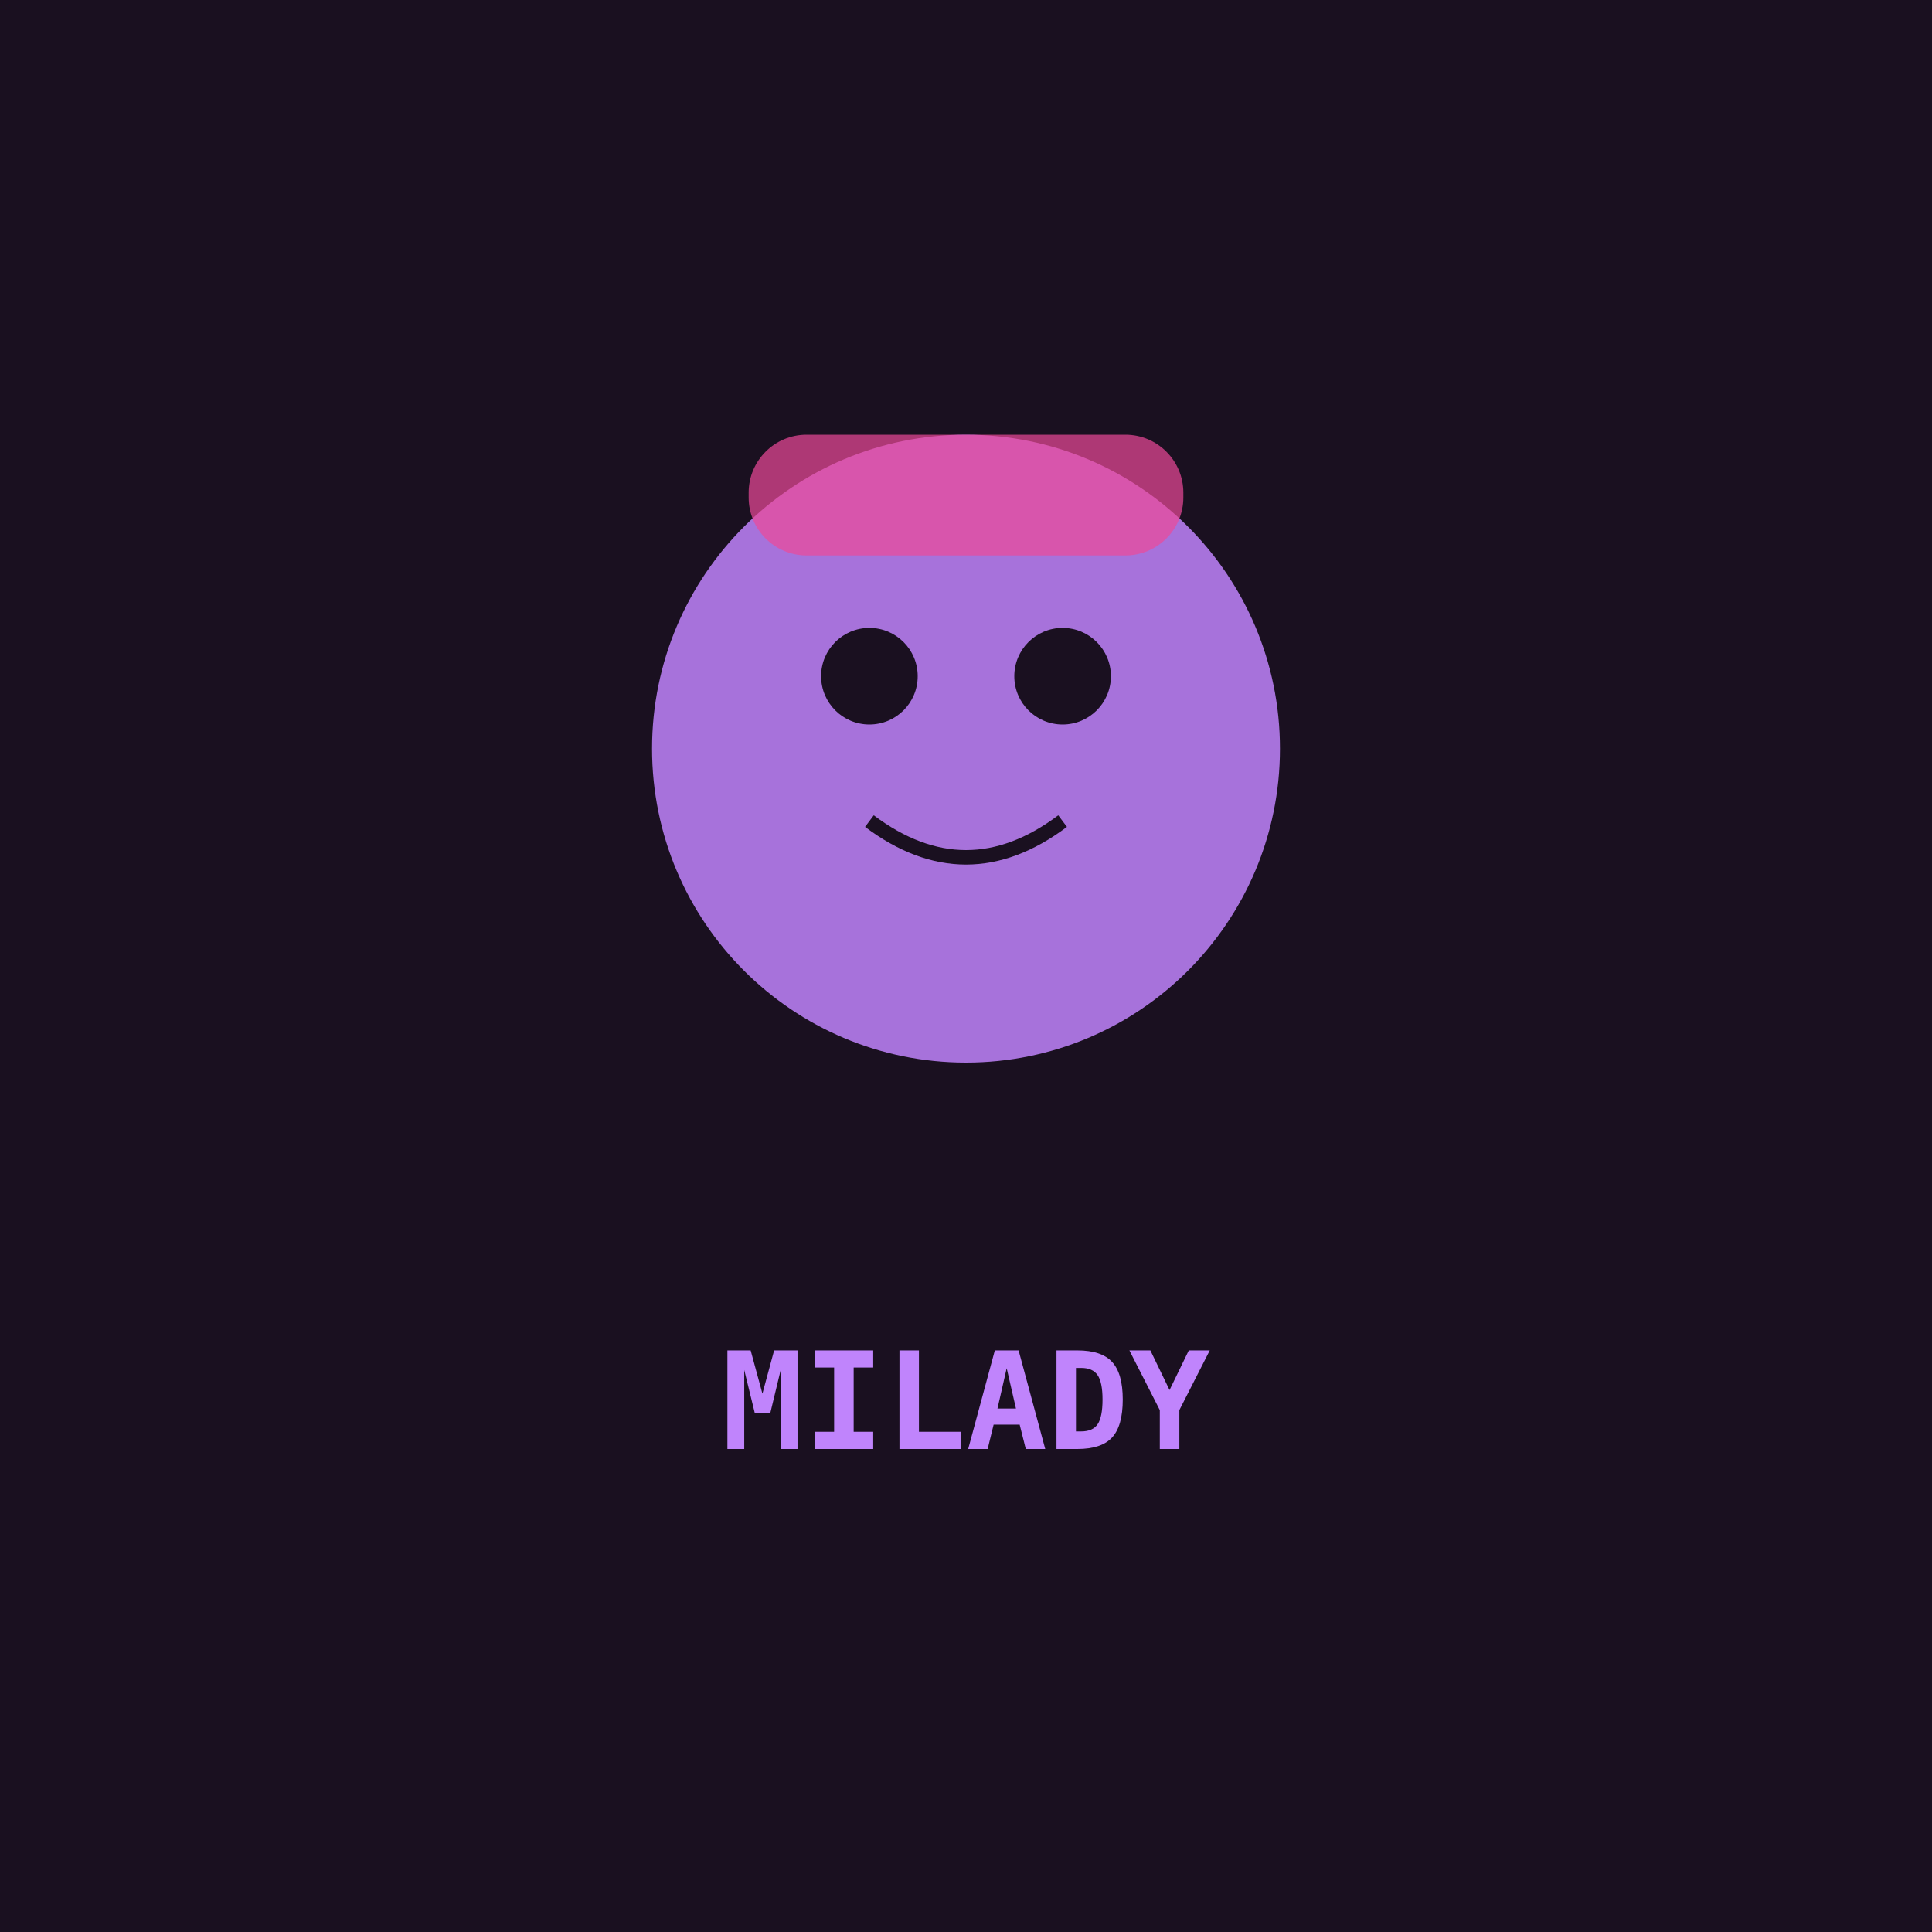
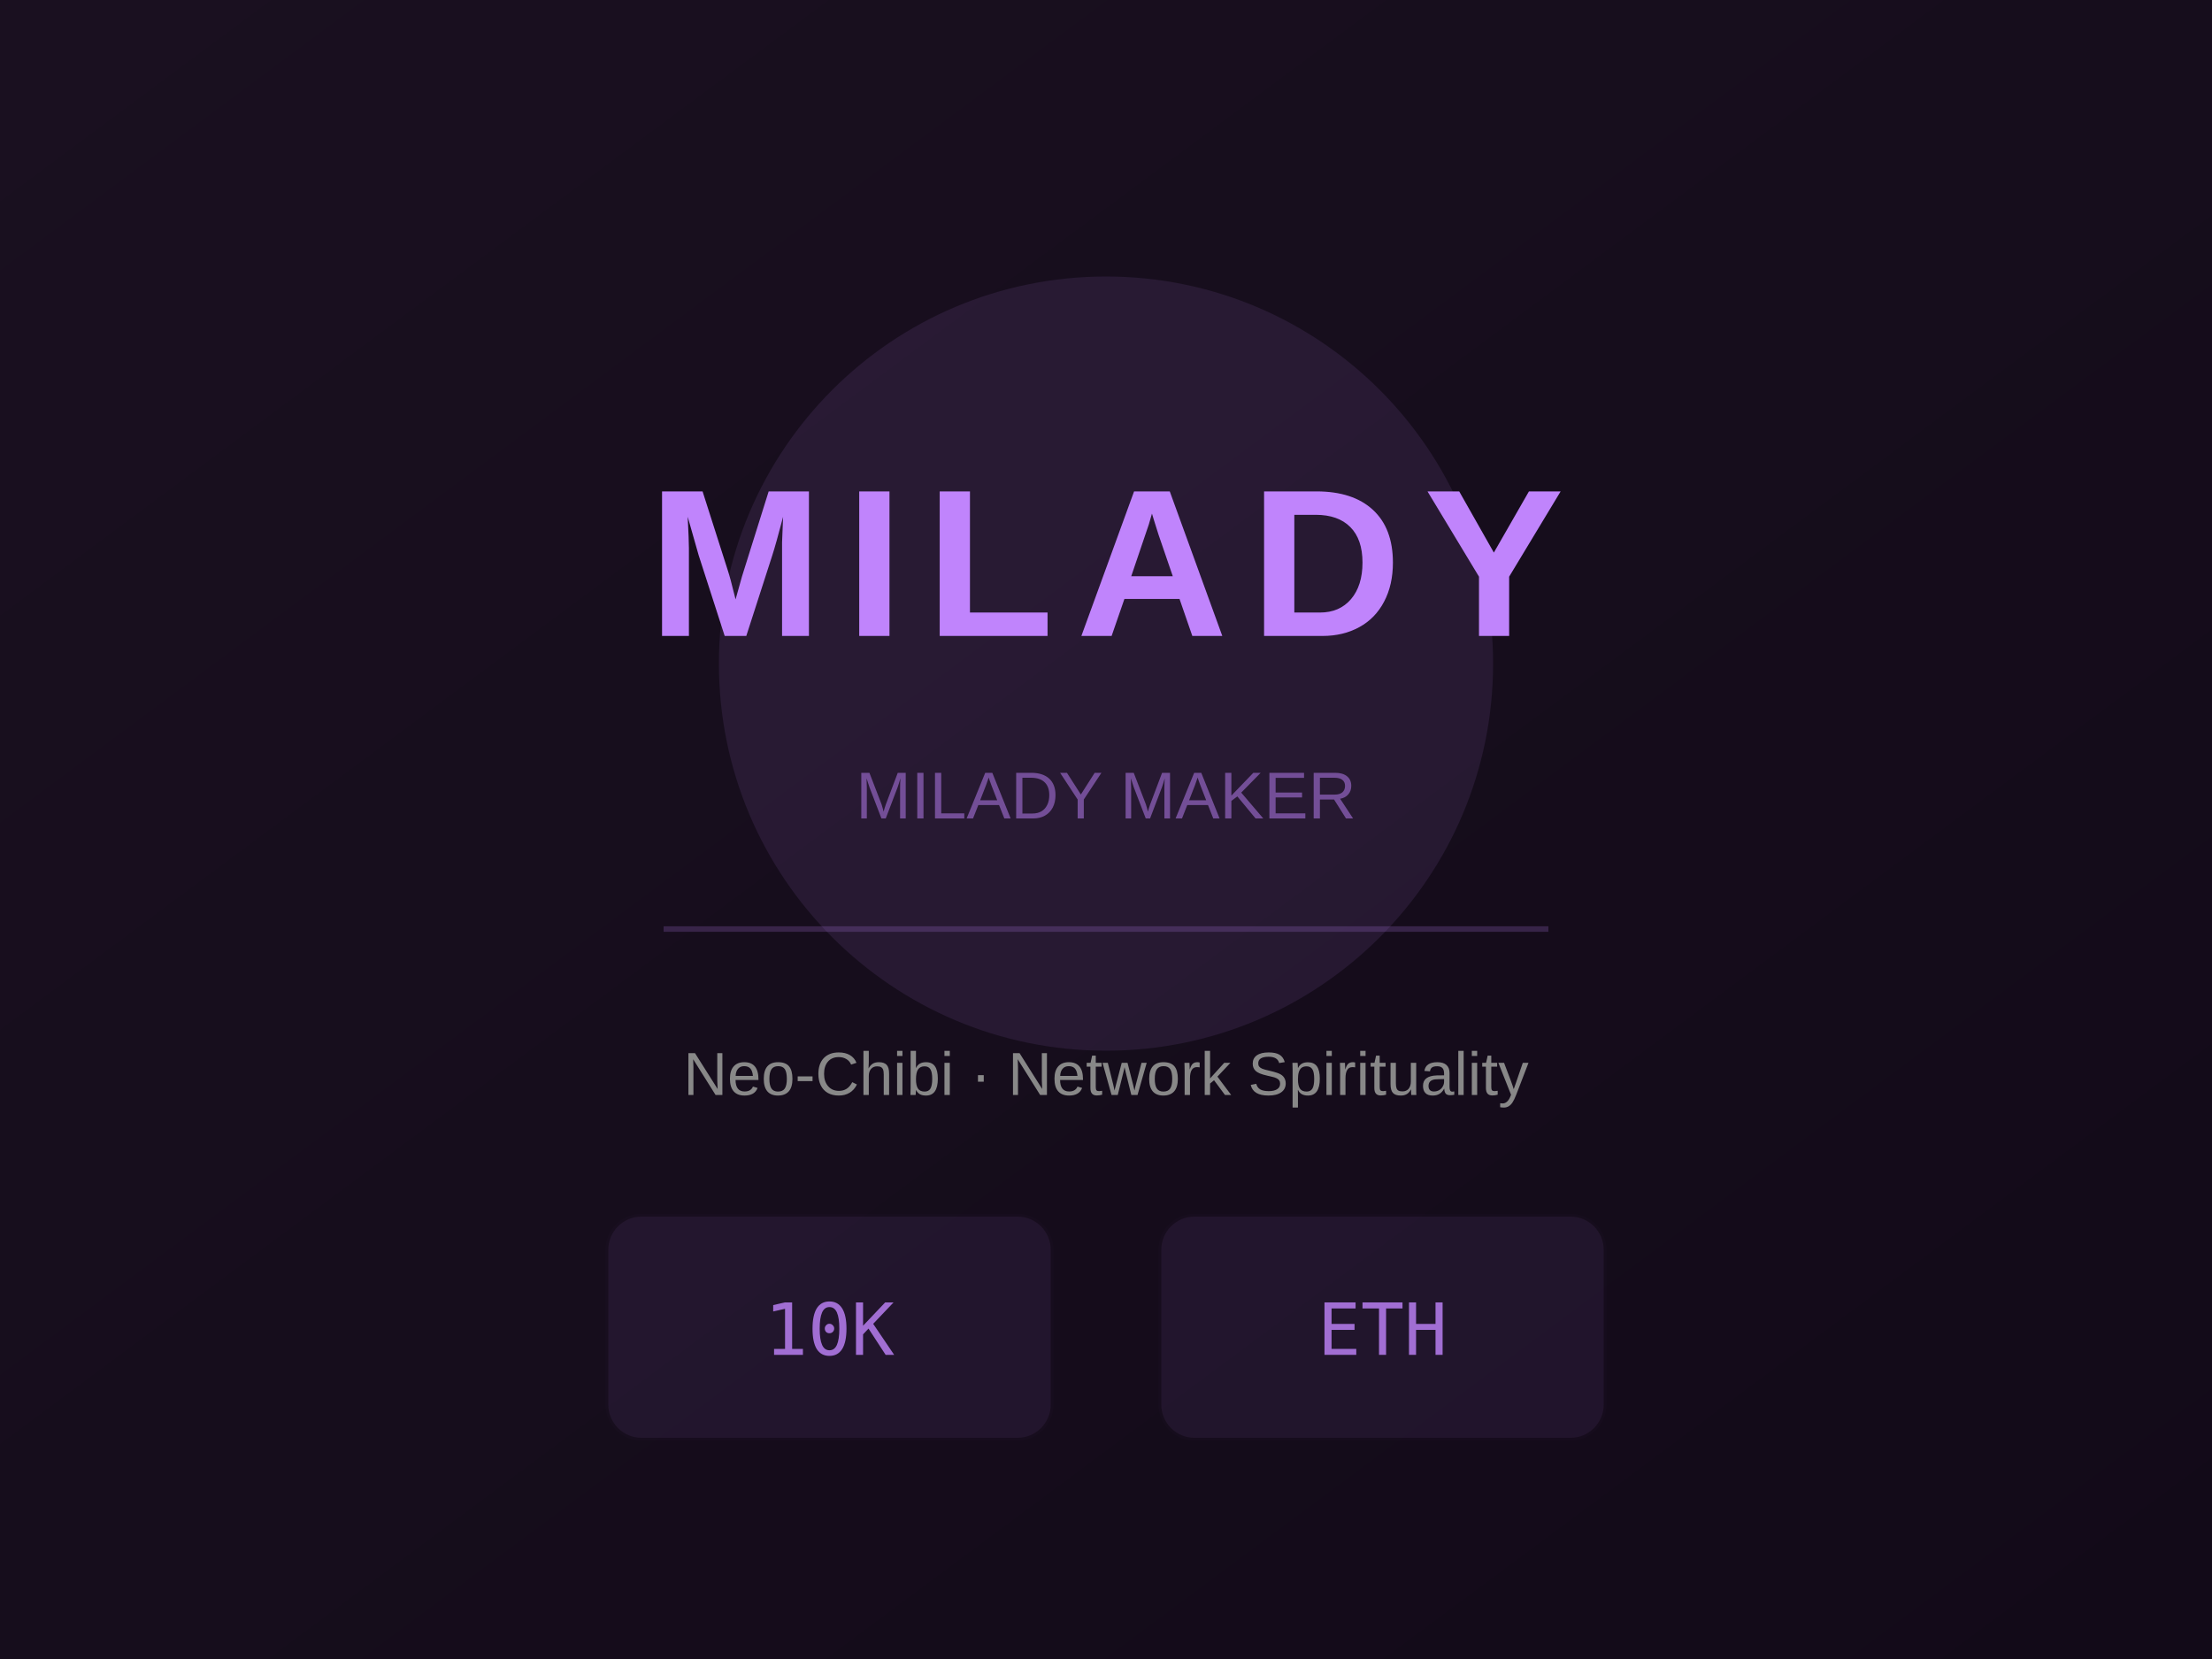
- <svg xmlns="http://www.w3.org/2000/svg" width="400" height="400" viewBox="0 0 400 400">
-   <rect width="400" height="400" fill="#1a1020" />
-   <circle cx="200" cy="155" r="65" fill="#c084fc" opacity="0.85" />
-   <circle cx="180" cy="140" r="10" fill="#1a1020" />
-   <circle cx="220" cy="140" r="10" fill="#1a1020" />
-   <path d="M180 170 Q200 185 220 170" stroke="#1a1020" stroke-width="3" fill="none" />
-   <rect x="155" y="90" width="90" height="25" rx="12" fill="#ec4899" opacity="0.7" />
-   <text x="200" y="300" text-anchor="middle" fill="#c084fc" font-family="monospace" font-size="28" font-weight="bold">MILADY</text>
+ <svg xmlns="http://www.w3.org/2000/svg" width="400" height="300" viewBox="0 0 400 300">
+   <defs>
+     <linearGradient id="bg" x1="0" y1="0" x2="1" y2="1">
+       <stop offset="0%" stop-color="#1a1020" />
+       <stop offset="100%" stop-color="#120a18" />
+     </linearGradient>
+   </defs>
+   <rect width="400" height="300" fill="url(#bg)" />
+   <circle cx="200" cy="120" r="70" fill="#c084fc" opacity="0.1" />
+   <text x="200" y="115" text-anchor="middle" fill="#c084fc" font-family="Arial,sans-serif" font-size="38" font-weight="900" letter-spacing="4">MILADY</text>
+   <text x="200" y="148" text-anchor="middle" fill="#c084fc" font-family="Arial,sans-serif" font-size="12" opacity="0.5">MILADY MAKER</text>
+   <line x1="120" y1="168" x2="280" y2="168" stroke="#c084fc" stroke-width="1" opacity="0.2" />
+   <text x="200" y="198" text-anchor="middle" fill="#888" font-family="Arial,sans-serif" font-size="11">Neo-Chibi · Network Spirituality</text>
+   <rect x="110" y="220" width="80" height="40" rx="6" fill="#c084fc" opacity="0.08" stroke="#c084fc" stroke-opacity="0.15" />
+   <rect x="210" y="220" width="80" height="40" rx="6" fill="#c084fc" opacity="0.08" stroke="#c084fc" stroke-opacity="0.15" />
+   <text x="150" y="245" text-anchor="middle" fill="#c084fc" font-family="monospace" font-size="13" opacity="0.8">10K</text>
+   <text x="250" y="245" text-anchor="middle" fill="#c084fc" font-family="monospace" font-size="13" opacity="0.8">ETH</text>
</svg>
